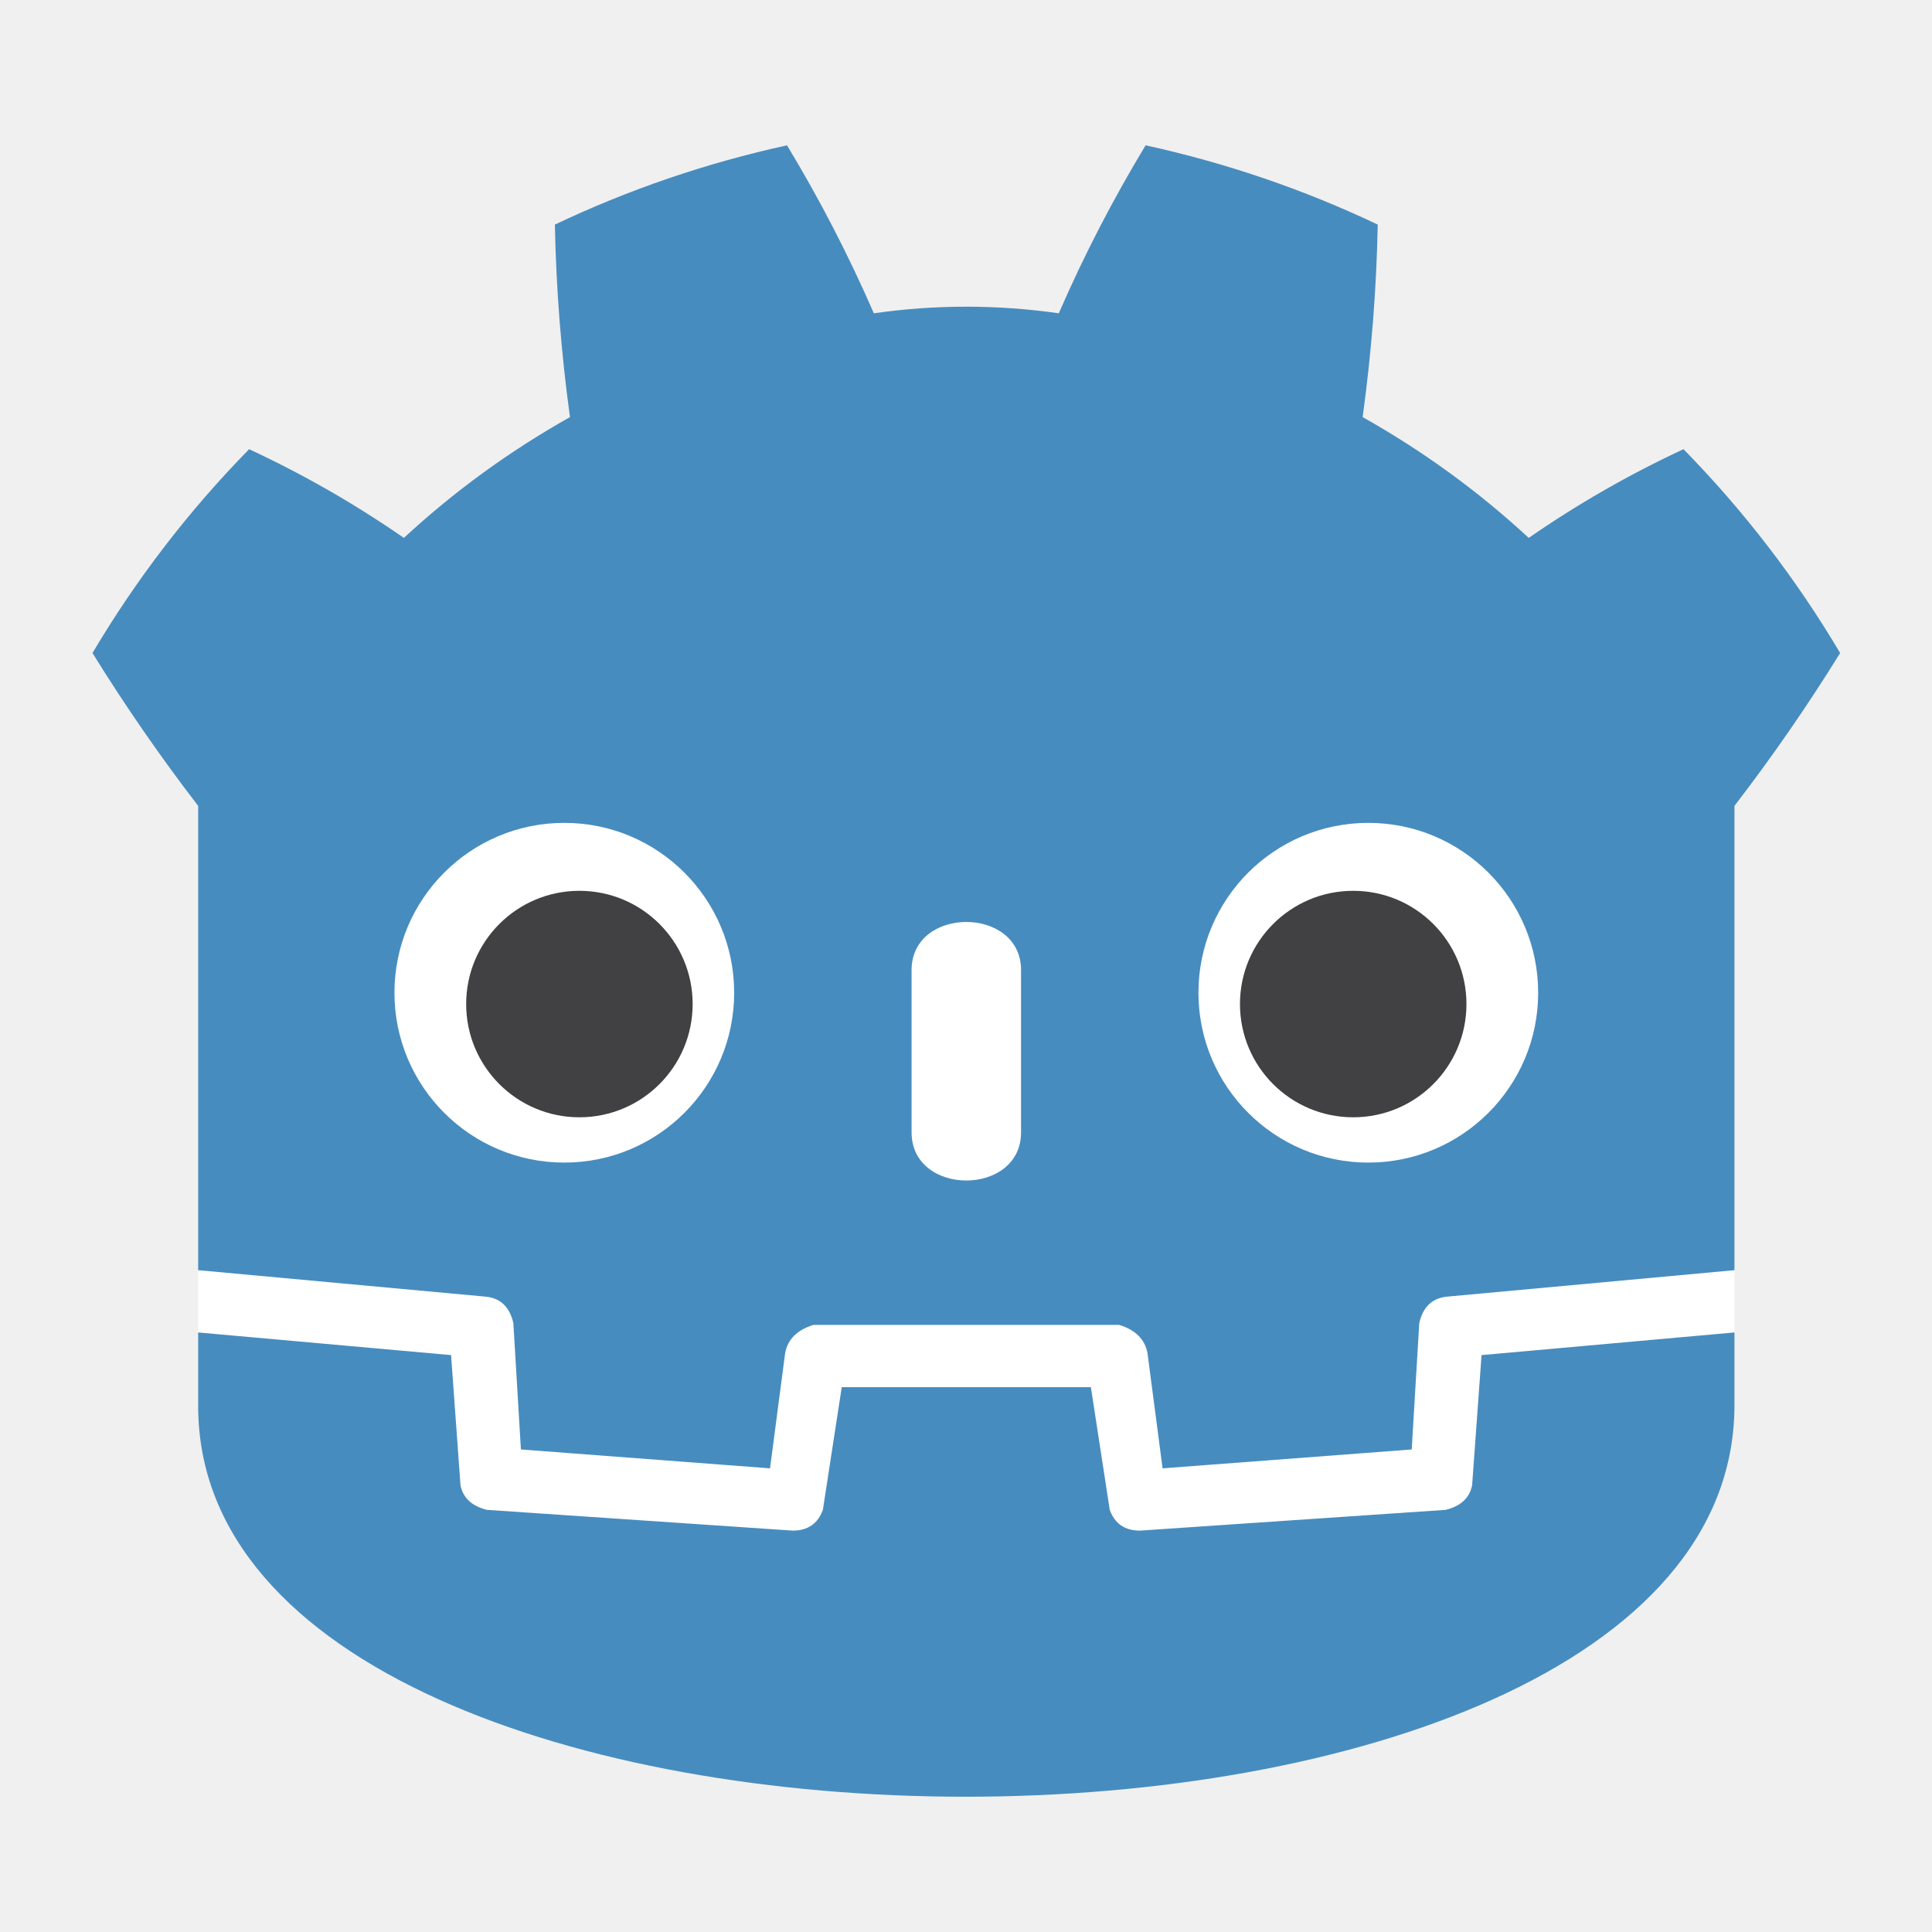
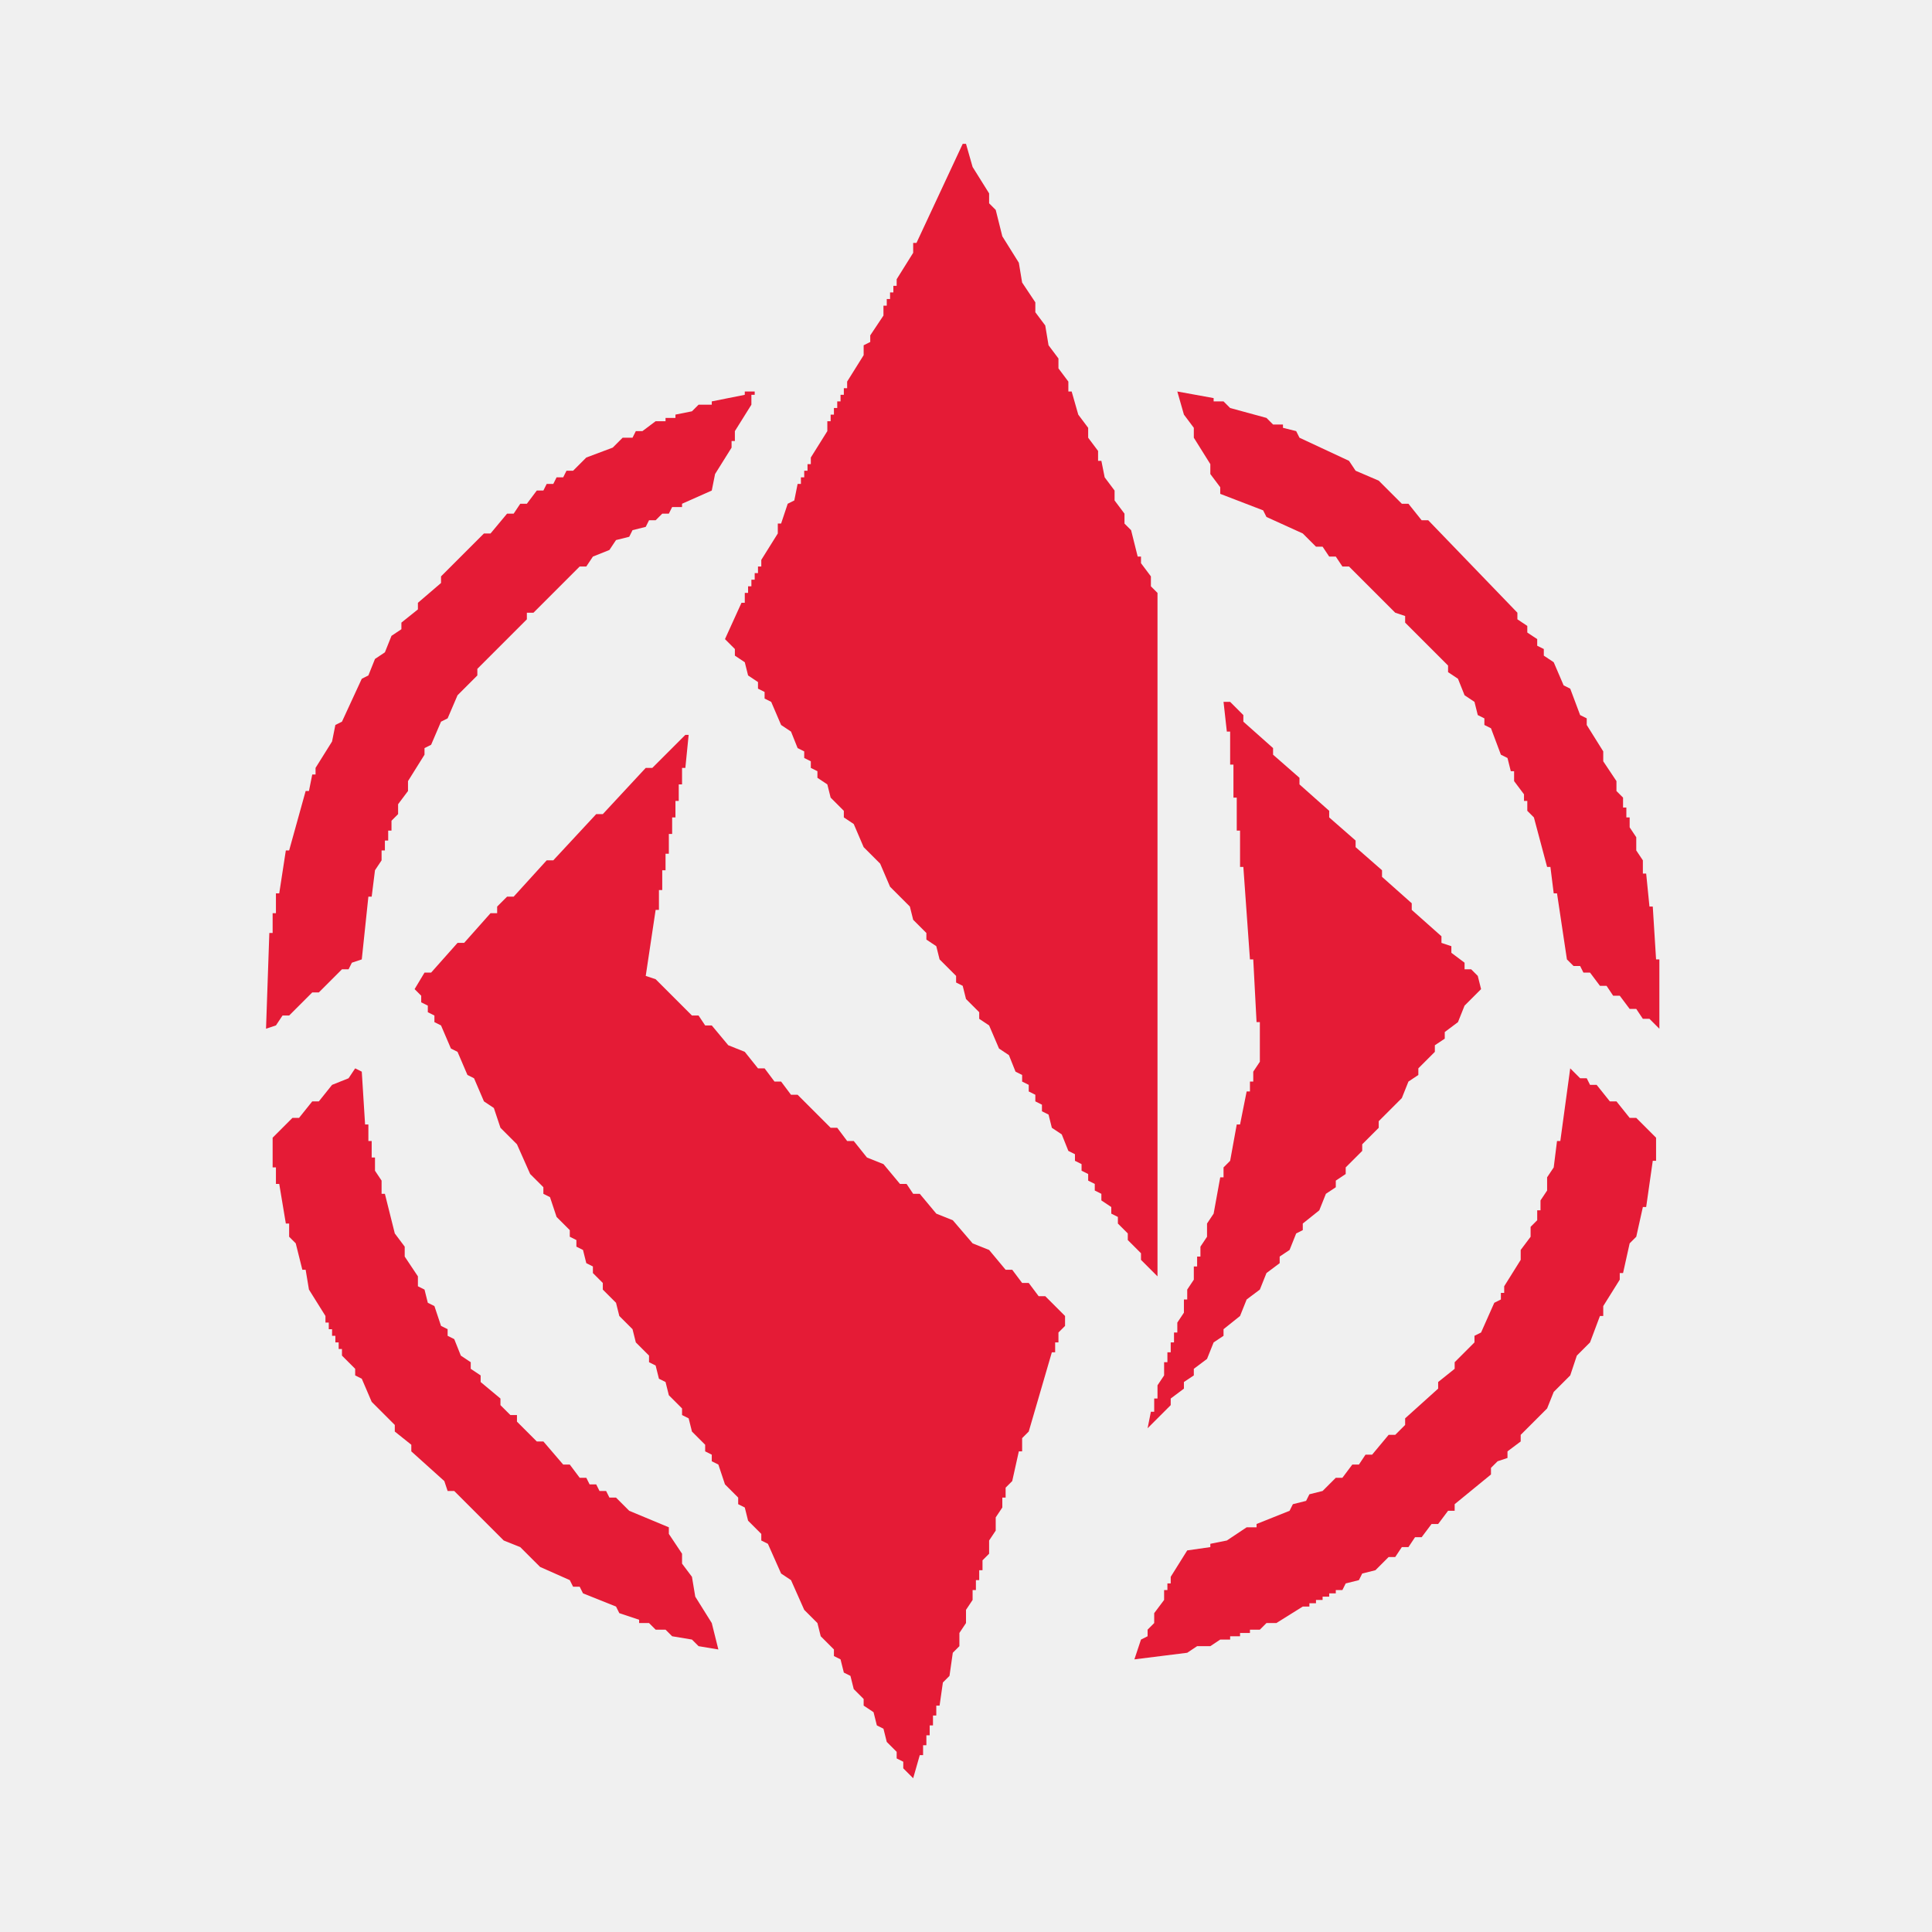
- <svg xmlns="http://www.w3.org/2000/svg" width="16" height="16">
-   <g fill="#fff" transform="scale(.01563)">
-     <path d="M105 673v33q407 354 814 0v-33z" />
-     <path fill="#478cbf" d="m105 673 152 14q12 1 15 14l4 67 132 10 8-61q2-11 15-15h162q13 4 15 15l8 61 132-10 4-67q3-13 15-14l152-14V427q30-39 56-81-35-59-83-108-43 20-82 47-40-37-88-64 7-51 8-102-59-28-123-42-26 43-46 89-49-7-98 0-20-46-46-89-64 14-123 42 1 51 8 102-48 27-88 64-39-27-82-47-48 49-83 108 26 42 56 81zm0 33v39c0 276 813 276 814 0v-39l-134 12-5 69q-2 10-14 13l-162 11q-12 0-16-11l-10-65H446l-10 65q-4 11-16 11l-162-11q-12-3-14-13l-5-69z" />
-     <path d="M483 600c0 34 58 34 58 0v-86c0-34-58-34-58 0z" />
-     <circle cx="725" cy="526" r="90" />
-     <circle cx="299" cy="526" r="90" />
-   </g>
-   <g fill="#414042" transform="scale(.01563)">
-     <circle cx="307" cy="532" r="60" />
-     <circle cx="717" cy="532" r="60" />
-   </g>
+ <svg xmlns="http://www.w3.org/2000/svg" width="16" height="16" viewBox="0 0 16 16">
+   <path fill="#e51b36" fill-rule="evenodd" transform="translate(1 1) scale(0.0273438)" d="M255 7 L256 7 L258 14 L263 22 L263 25 L265 27 L267 35 L272 43 L273 49 L277 55 L277 58 L280 62 L281 68 L284 72 L284 75 L287 79 L287 82 L288 82 L290 89 L293 93 L293 96 L296 100 L296 103 L297 103 L298 108 L301 112 L301 115 L304 119 L304 122 L306 124 L308 132 L309 132 L309 134 L312 138 L312 141 L314 143 L314 350 L309 345 L309 343 L305 339 L305 337 L302 334 L302 332 L300 331 L300 329 L297 327 L297 325 L295 324 L295 322 L293 321 L293 319 L291 318 L291 316 L289 315 L289 313 L287 312 L285 307 L282 305 L281 301 L279 300 L279 298 L277 297 L277 295 L275 294 L275 292 L273 291 L273 289 L271 288 L269 283 L266 281 L263 274 L260 272 L260 270 L256 266 L255 262 L253 261 L253 259 L248 254 L247 250 L244 248 L244 246 L240 242 L239 238 L233 232 L230 225 L225 220 L222 213 L219 211 L219 209 L215 205 L214 201 L211 199 L211 197 L209 196 L209 194 L207 193 L207 191 L205 190 L203 185 L200 183 L197 176 L195 175 L195 173 L193 172 L193 170 L190 168 L189 164 L186 162 L186 160 L183 157 L188 146 L189 146 L189 143 L190 143 L190 141 L191 141 L191 139 L192 139 L192 137 L193 137 L193 135 L194 135 L194 133 L199 125 L199 122 L200 122 L202 116 L204 115 L205 110 L206 110 L206 108 L207 108 L207 106 L208 106 L208 104 L209 104 L209 102 L214 94 L214 91 L215 91 L215 89 L216 89 L216 87 L217 87 L217 85 L218 85 L218 83 L219 83 L219 81 L220 81 L220 79 L225 71 L225 68 L227 67 L227 65 L231 59 L231 56 L232 56 L232 54 L233 54 L233 52 L234 52 L234 50 L235 50 L235 48 L240 40 L240 37 L241 37 Z M189 82 L192 82 L192 83 L191 83 L191 86 L186 94 L186 97 L185 97 L185 99 L180 107 L179 112 L170 116 L170 117 L167 117 L166 119 L164 119 L162 121 L160 121 L159 123 L155 124 L154 126 L150 127 L148 130 L143 132 L141 135 L139 135 L125 149 L123 149 L123 151 L108 166 L108 168 L102 174 L99 181 L97 182 L94 189 L92 190 L92 192 L87 200 L87 203 L84 207 L84 210 L82 212 L82 215 L81 215 L81 218 L80 218 L80 221 L79 221 L79 224 L77 227 L76 235 L75 235 L73 254 L70 255 L69 257 L67 257 L60 264 L58 264 L51 271 L49 271 L47 274 L44 275 L45 246 L46 246 L46 240 L47 240 L47 234 L48 234 L50 221 L51 221 L56 203 L57 203 L58 198 L59 198 L59 196 L64 188 L65 183 L67 182 L73 169 L75 168 L77 163 L80 161 L82 156 L85 154 L85 152 L90 148 L90 146 L97 140 L97 138 L110 125 L112 125 L117 119 L119 119 L121 116 L123 116 L126 112 L128 112 L129 110 L131 110 L132 108 L134 108 L135 106 L137 106 L141 102 L149 99 L152 96 L155 96 L156 94 L158 94 L162 91 L165 91 L165 90 L168 90 L168 89 L173 88 L175 86 L179 86 L179 85 L189 83 Z M320 82 L331 84 L331 85 L334 85 L336 87 L347 90 L349 92 L352 92 L352 93 L356 94 L357 96 L372 103 L374 106 L381 109 L388 116 L390 116 L394 121 L396 121 L423 149 L423 151 L426 153 L426 155 L429 157 L429 159 L431 160 L431 162 L434 164 L437 171 L439 172 L442 180 L444 181 L444 183 L449 191 L449 194 L453 200 L453 203 L455 205 L455 208 L456 208 L456 211 L457 211 L457 214 L459 217 L459 221 L461 224 L461 228 L462 228 L463 238 L464 238 L465 254 L466 254 L466 275 L463 272 L461 272 L459 269 L457 269 L454 265 L452 265 L450 262 L448 262 L445 258 L443 258 L442 256 L440 256 L438 254 L435 234 L434 234 L433 226 L432 226 L428 211 L426 209 L426 206 L425 206 L425 204 L422 200 L422 197 L421 197 L420 193 L418 192 L415 184 L413 183 L413 181 L411 180 L410 176 L407 174 L405 169 L402 167 L402 165 L389 152 L389 150 L386 149 L372 135 L370 135 L368 132 L366 132 L364 129 L362 129 L358 125 L347 120 L346 118 L333 113 L333 111 L330 107 L330 104 L325 96 L325 93 L322 89 Z M334 176 L336 176 L340 180 L340 182 L349 190 L349 192 L357 199 L357 201 L366 209 L366 211 L374 218 L374 220 L382 227 L382 229 L391 237 L391 239 L400 247 L400 249 L403 250 L403 252 L407 255 L407 257 L409 257 L411 259 L412 263 L407 268 L405 273 L401 276 L401 278 L398 280 L398 282 L393 287 L393 289 L390 291 L388 296 L381 303 L381 305 L376 310 L376 312 L371 317 L371 319 L368 321 L368 323 L365 325 L363 330 L358 334 L358 336 L356 337 L354 342 L351 344 L351 346 L347 349 L345 354 L341 357 L339 362 L334 366 L334 368 L331 370 L329 375 L325 378 L325 380 L322 382 L322 384 L318 387 L318 389 L311 396 L312 391 L313 391 L313 387 L314 387 L314 383 L316 380 L316 376 L317 376 L317 373 L318 373 L318 370 L319 370 L319 367 L320 367 L320 364 L322 361 L322 357 L323 357 L323 354 L325 351 L325 347 L326 347 L326 344 L327 344 L327 341 L329 338 L329 334 L331 331 L333 320 L334 320 L334 317 L336 315 L338 304 L339 304 L341 294 L342 294 L342 291 L343 291 L343 288 L345 285 L345 273 L344 273 L343 254 L342 254 L340 226 L339 226 L339 215 L338 215 L338 205 L337 205 L337 195 L336 195 L336 185 L335 185 Z M171 186 L172 186 L171 196 L170 196 L170 201 L169 201 L169 206 L168 206 L168 211 L167 211 L167 216 L166 216 L166 222 L165 222 L165 227 L164 227 L164 233 L163 233 L163 239 L162 239 L159 259 L162 260 L173 271 L175 271 L177 274 L179 274 L184 280 L189 282 L193 287 L195 287 L198 291 L200 291 L203 295 L205 295 L215 305 L217 305 L220 309 L222 309 L226 314 L231 316 L236 322 L238 322 L240 325 L242 325 L247 331 L252 333 L258 340 L263 342 L268 348 L270 348 L273 352 L275 352 L278 356 L280 356 L286 362 L286 365 L284 367 L284 370 L283 370 L283 373 L282 373 L275 397 L273 399 L273 403 L272 403 L270 412 L268 414 L268 417 L267 417 L267 420 L265 423 L265 427 L263 430 L263 434 L261 436 L261 439 L260 439 L260 442 L259 442 L259 445 L258 445 L258 448 L256 451 L256 455 L254 458 L254 462 L252 464 L251 471 L249 473 L248 480 L247 480 L247 483 L246 483 L246 486 L245 486 L245 489 L244 489 L244 492 L243 492 L243 495 L242 495 L240 502 L237 499 L237 497 L235 496 L235 494 L232 491 L231 487 L229 486 L228 482 L225 480 L225 478 L222 475 L221 471 L219 470 L218 466 L216 465 L216 463 L212 459 L211 455 L207 451 L203 442 L200 440 L196 431 L194 430 L194 428 L190 424 L189 420 L187 419 L187 417 L183 413 L181 407 L179 406 L179 404 L177 403 L177 401 L173 397 L172 393 L170 392 L170 390 L166 386 L165 382 L163 381 L162 377 L160 376 L160 374 L156 370 L155 366 L151 362 L150 358 L146 354 L146 352 L143 349 L143 347 L141 346 L140 342 L138 341 L138 339 L136 338 L136 336 L132 332 L130 326 L128 325 L128 323 L124 319 L120 310 L115 305 L113 299 L110 297 L107 290 L105 289 L102 282 L100 281 L97 274 L95 273 L95 271 L93 270 L93 268 L91 267 L91 265 L89 263 L92 258 L94 258 L102 249 L104 249 L112 240 L114 240 L114 238 L117 235 L119 235 L129 224 L131 224 L144 210 L146 210 L159 196 L161 196 Z M71 287 L73 288 L74 304 L75 304 L75 309 L76 309 L76 314 L77 314 L77 318 L79 321 L79 325 L80 325 L83 337 L86 341 L86 344 L90 350 L90 353 L92 354 L93 358 L95 359 L97 365 L99 366 L99 368 L101 369 L103 374 L106 376 L106 378 L109 380 L109 382 L115 387 L115 389 L118 392 L120 392 L120 394 L126 400 L128 400 L134 407 L136 407 L139 411 L141 411 L142 413 L144 413 L145 415 L147 415 L148 417 L150 417 L154 421 L166 426 L166 428 L170 434 L170 437 L173 441 L174 447 L179 455 L181 463 L175 462 L173 460 L167 459 L165 457 L162 457 L160 455 L157 455 L157 454 L151 452 L150 450 L140 446 L139 444 L137 444 L136 442 L127 438 L121 432 L116 430 L101 415 L99 415 L98 412 L88 403 L88 401 L83 397 L83 395 L76 388 L73 381 L71 380 L71 378 L67 374 L67 372 L66 372 L66 370 L65 370 L65 368 L64 368 L64 366 L63 366 L63 364 L62 364 L62 362 L57 354 L56 348 L55 348 L53 340 L51 338 L51 334 L50 334 L48 322 L47 322 L47 317 L46 317 L46 308 L52 302 L54 302 L58 297 L60 297 L64 292 L69 290 Z M439 287 L442 290 L444 290 L445 292 L447 292 L451 297 L453 297 L457 302 L459 302 L465 308 L465 315 L464 315 L462 329 L461 329 L459 338 L457 340 L455 349 L454 349 L454 351 L449 359 L449 362 L448 362 L445 370 L441 374 L439 380 L434 385 L432 390 L424 398 L424 400 L420 403 L420 405 L417 406 L415 408 L415 410 L404 419 L404 421 L402 421 L399 425 L397 425 L394 429 L392 429 L390 432 L388 432 L386 435 L384 435 L380 439 L376 440 L375 442 L371 443 L370 445 L368 445 L368 446 L366 446 L366 447 L364 447 L364 448 L362 448 L362 449 L360 449 L360 450 L358 450 L350 455 L347 455 L345 457 L342 457 L342 458 L339 458 L339 459 L336 459 L336 460 L333 460 L330 462 L326 462 L323 464 L307 466 L309 460 L311 459 L311 457 L313 455 L313 452 L316 448 L316 445 L317 445 L317 443 L318 443 L318 441 L323 433 L330 432 L330 431 L335 430 L341 426 L344 426 L344 425 L354 421 L355 419 L359 418 L360 416 L364 415 L368 411 L370 411 L373 407 L375 407 L377 404 L379 404 L384 398 L386 398 L389 395 L389 393 L399 384 L399 382 L404 378 L404 376 L410 370 L410 368 L412 367 L416 358 L418 357 L418 355 L419 355 L419 353 L424 345 L424 342 L427 338 L427 335 L429 333 L429 330 L430 330 L430 327 L432 324 L432 320 L434 317 L435 309 L436 309 Z" />
</svg>
